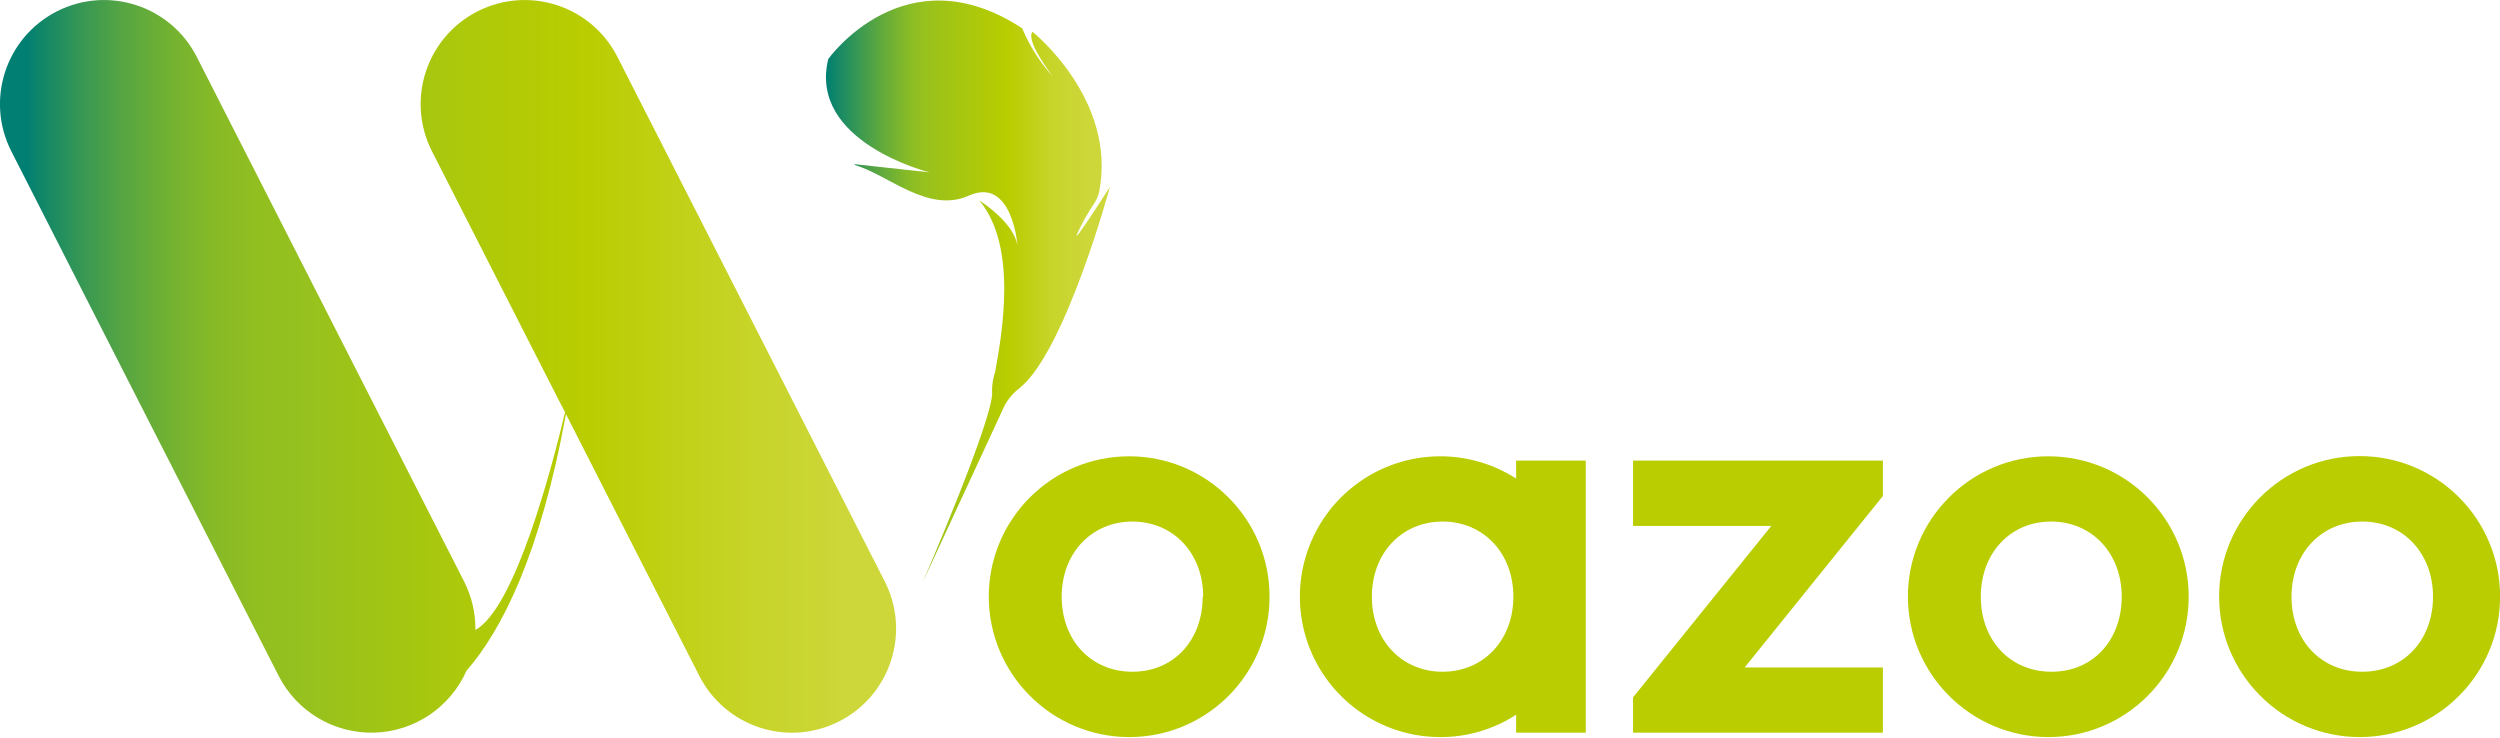
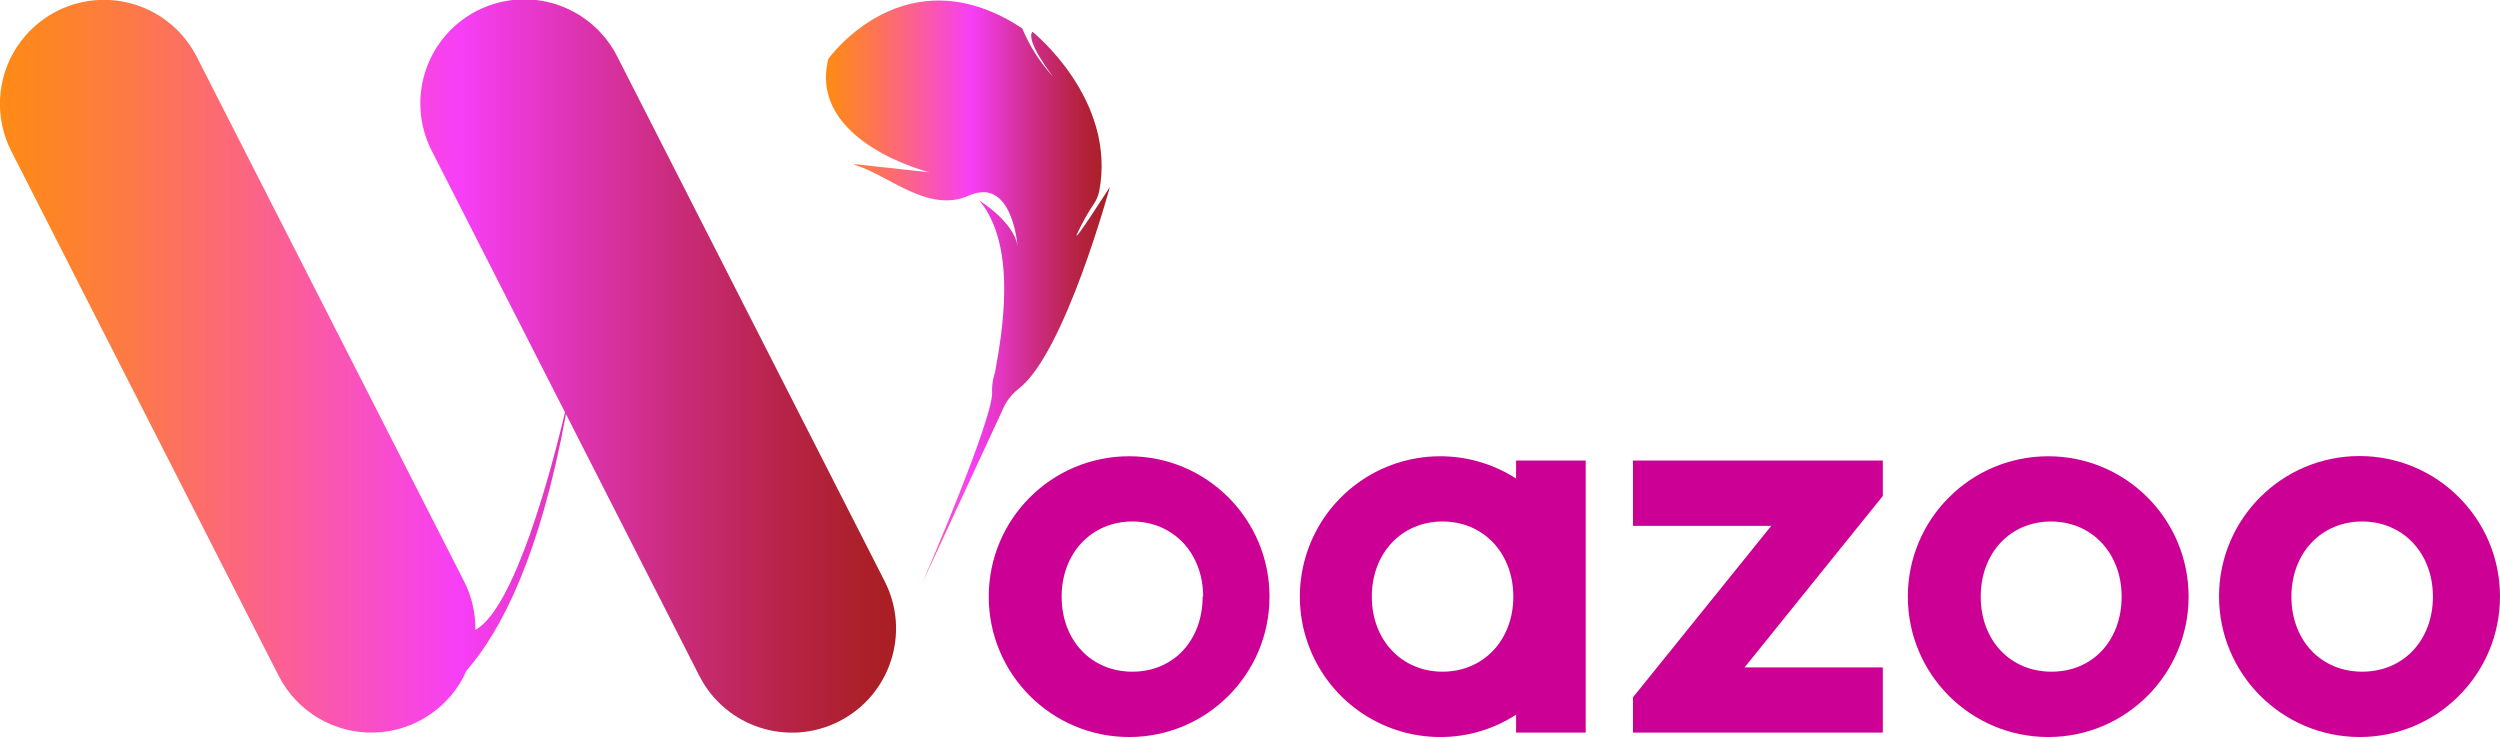
- <svg xmlns="http://www.w3.org/2000/svg" viewBox="0 0 244.85 72.19">
+ <svg xmlns="http://www.w3.org/2000/svg" viewBox="0 0 428.704 126.385">
  <defs>
-     <style>.cls-1{fill-rule:evenodd;fill:url(#Dégradé_sans_nom_24);}.cls-2{fill:url(#Dégradé_sans_nom_3);}.cls-3{fill:#b9cd00;}</style>
-     <linearGradient id="Dégradé_sans_nom_24" x1="80.91" y1="28.55" x2="108.71" y2="28.55" gradientUnits="userSpaceOnUse">
-       <stop offset="0" stop-color="#007f72" />
-       <stop offset="0.08" stop-color="#28915c" />
-       <stop offset="0.2" stop-color="#63ab3b" />
-       <stop offset="0.29" stop-color="#88bb26" />
-       <stop offset="0.34" stop-color="#96c11e" />
-       <stop offset="0.39" stop-color="#9dc318" />
-       <stop offset="0.64" stop-color="#b9cd00" />
-       <stop offset="0.69" stop-color="#bdcf0d" />
-       <stop offset="0.78" stop-color="#c6d426" />
-       <stop offset="0.87" stop-color="#cbd635" />
-       <stop offset="0.95" stop-color="#cdd73a" />
+     <style>.cls-1{fill-rule:evenodd;fill:url(#Dégradé_sans_nom);}.cls-2{fill:url(#Dégradé_sans_nom_2);}.cls-3{fill:#cd0096;}</style>
+     <linearGradient id="Dégradé_sans_nom" x1="141.636" y1="-1124.79" x2="190.333" y2="-1124.79" gradientTransform="matrix(1, 0, 0, -1, 0, -1074.772)" gradientUnits="userSpaceOnUse">
+       <stop offset="0" stop-color="#ff8a15" />
+       <stop offset="0.054" stop-color="#fe8524" />
+       <stop offset="0.159" stop-color="#fd774d" />
+       <stop offset="0.305" stop-color="#fb618f" />
+       <stop offset="0.484" stop-color="#f843e8" />
+       <stop offset="0.513" stop-color="#f73ef7" />
+       <stop offset="0.61" stop-color="#e436c3" />
+       <stop offset="0.748" stop-color="#cb2c7e" />
+       <stop offset="0.864" stop-color="#b9244c" />
+       <stop offset="0.951" stop-color="#ad202e" />
+       <stop offset="1" stop-color="#a91e22" />
    </linearGradient>
-     <linearGradient id="Dégradé_sans_nom_3" y1="35.88" x2="87.76" y2="35.88" gradientUnits="userSpaceOnUse">
-       <stop offset="0.03" stop-color="#007f72" />
-       <stop offset="0.04" stop-color="#0b846c" />
-       <stop offset="0.09" stop-color="#369754" />
-       <stop offset="0.14" stop-color="#58a641" />
-       <stop offset="0.19" stop-color="#73b231" />
-       <stop offset="0.24" stop-color="#87ba27" />
-       <stop offset="0.29" stop-color="#92bf20" />
-       <stop offset="0.34" stop-color="#96c11e" />
-       <stop offset="0.52" stop-color="#adc90a" />
-       <stop offset="0.65" stop-color="#b9cd00" />
-       <stop offset="0.84" stop-color="#c7d429" />
-       <stop offset="0.95" stop-color="#cdd73a" />
+     <linearGradient id="Dégradé_sans_nom_2" y1="-1137.59" x2="153.66" y2="-1137.59" gradientTransform="matrix(1, 0, 0, -1, 0, -1074.772)" gradientUnits="userSpaceOnUse">
+       <stop offset="0" stop-color="#ff8a15" />
+       <stop offset="0.054" stop-color="#fe8524" />
+       <stop offset="0.159" stop-color="#fd774d" />
+       <stop offset="0.305" stop-color="#fb618f" />
+       <stop offset="0.484" stop-color="#f843e8" />
+       <stop offset="0.513" stop-color="#f73ef7" />
+       <stop offset="0.61" stop-color="#e436c3" />
+       <stop offset="0.748" stop-color="#cb2c7e" />
+       <stop offset="0.864" stop-color="#b9244c" />
+       <stop offset="0.951" stop-color="#ad202e" />
+       <stop offset="1" stop-color="#a91e22" />
    </linearGradient>
  </defs>
  <g id="Calque_2" data-name="Calque 2">
    <g id="Calque_1-2" data-name="Calque 1">
-       <path class="cls-1" d="M90.34,57.09s7.2-16.62,6.82-18.81a5.84,5.84,0,0,1,.3-1.83c.63-3.52,2.27-12.25-1.54-16.81,0,0,3.38,2.09,3.74,4.44,0,0-.5-6.83-4.77-4.92-4,1.79-7.92-2.07-11.18-3,0,0,0-.08,0-.08l7.33.8s-11.91-2.95-9.92-11.1c0,0,7.5-10.56,19-3a16.07,16.07,0,0,0,3,4.71s-2.72-3.49-2-4.38c0,0,8.27,6.59,6.54,15.63a3.37,3.37,0,0,1-.46,1.13,21.67,21.67,0,0,0-1.69,3c-.63,1.43,3.2-4.57,3.2-4.57s-4.4,16.21-8.88,19.73a5.25,5.25,0,0,0-1.69,2.23Z" />
-       <path class="cls-2" d="M82.19,70.65a10.18,10.18,0,0,1-13.7-4.46L62,53.46l-.11-.22L55.43,40.56c-2.51,13.67-6.23,21.1-9.74,25.13a10.19,10.19,0,0,1-18.4.5L20.8,53.46l-.11-.22L13.5,39.14,7.71,27.78l-.11-.22L1.11,14.82A10.19,10.19,0,1,1,19.27,5.57L45.45,56.94a10.16,10.16,0,0,1,1.11,4.76c3.89-2.15,7.48-15.85,8.78-21.32l-.64-1.24L48.91,27.78l-.11-.22L42.31,14.82A10.19,10.19,0,1,1,60.47,5.57L86.65,56.94A10.19,10.19,0,0,1,82.19,70.65Z" />
-       <path class="cls-3" d="M96.84,58.44a13.75,13.75,0,1,1,13.75,13.75A13.78,13.78,0,0,1,96.84,58.44Zm21,0c0-4.27-2.94-7.36-6.93-7.36s-6.93,3.09-6.93,7.36,2.88,7.35,6.93,7.35S117.79,62.7,117.79,58.44Z" />
-       <path class="cls-3" d="M155.31,45.11V71.76h-6.82V70a13.57,13.57,0,0,1-7.41,2.19,13.75,13.75,0,1,1,7.41-25.32V45.11Zm-7.09,13.33c0-4.27-2.93-7.36-6.93-7.36s-6.93,3.09-6.93,7.36,2.93,7.35,6.93,7.35S148.22,62.7,148.22,58.44Z" />
-       <path class="cls-3" d="M184.41,48.58,170.87,65.37h13.54v6.39H159.94V68.3l13.54-16.79H159.94v-6.4h24.47Z" />
-       <path class="cls-3" d="M186.86,58.44a13.75,13.75,0,1,1,13.75,13.75A13.78,13.78,0,0,1,186.86,58.44Zm20.94,0c0-4.27-2.93-7.36-6.92-7.36S194,54.17,194,58.44s2.87,7.35,6.93,7.35S207.8,62.7,207.8,58.44Z" />
-       <path class="cls-3" d="M217.34,58.44a13.76,13.76,0,1,1,13.75,13.75A13.79,13.79,0,0,1,217.34,58.44Zm20.95,0c0-4.27-2.93-7.36-6.93-7.36s-6.93,3.09-6.93,7.36,2.88,7.35,6.93,7.35S238.29,62.7,238.29,58.44Z" />
+       <path class="cls-1" d="M158.171,99.948s12.606-29.098,11.94-32.933a10.224,10.224,0,0,1,.525-3.204c1.103-6.163,3.974-21.447-2.696-29.431,0,0,5.918,3.659,6.548,7.774,0,0-.875-11.958-8.351-8.614-7.003,3.134-13.866-3.624-19.574-5.252V28.148l12.833,1.401s-20.852-5.165-17.368-19.434c0,0,13.131-18.488,33.265-5.252a28.135,28.135,0,0,0,5.252,8.246s-4.762-6.11-3.502-7.668c0,0,14.479,11.538,11.45,27.365a5.9,5.9,0,0,1-.805,1.978,37.941,37.941,0,0,0-2.959,5.252c-1.103,2.504,5.603-8.001,5.603-8.001S182.63,60.415,174.786,66.578a9.192,9.192,0,0,0-2.959,3.904Z" />
+       <path class="cls-2" d="M143.902,123.689a17.823,17.823,0,0,1-23.974-7.784l-.012-.024L108.553,93.593l-.193-.385L97.051,71.008c-4.394,23.933-10.907,36.942-17.053,43.998a17.841,17.841,0,0,1-32.215.875L36.42,93.593l-.193-.385L23.64,68.521,13.503,48.632,13.31,48.247,1.947,25.942A17.841,17.841,0,1,1,33.742,9.747l45.836,89.939a17.788,17.788,0,0,1,1.943,8.334c6.811-3.764,13.096-27.75,15.372-37.327l-1.121-2.171L85.635,48.632l-.193-.385L74.08,25.942a17.841,17.841,0,1,1,31.794-16.195l45.836,89.939a17.841,17.841,0,0,1-7.795,23.996Z" />
+       <path class="cls-3" d="M169.551,102.312a24.073,24.073,0,1,1,24.073,24.073A24.073,24.073,0,0,1,169.551,102.312Zm36.767,0c0-7.476-5.147-12.886-12.133-12.886s-12.133,5.41-12.133,12.886,5.042,12.868,12.133,12.868,12.046-5.41,12.046-12.868Z" />
+       <path class="cls-3" d="M271.92,78.974v46.659H259.98V122.551a23.758,23.758,0,0,1-12.973,3.834,24.073,24.073,0,1,1,12.973-44.33V78.974Zm-12.413,23.338c0-7.476-5.13-12.886-12.133-12.886s-12.133,5.41-12.133,12.886,5.13,12.868,12.133,12.868S259.507,109.77,259.507,102.312Z" />
+       <path class="cls-3" d="M322.869,85.049l-23.706,29.396h23.706v11.188h-42.842v-6.058l23.706-29.396h-23.706V78.974h42.842Z" />
+       <path class="cls-3" d="M327.158,102.312a24.073,24.073,0,1,1,24.073,24.073A24.073,24.073,0,0,1,327.158,102.312Zm36.662,0c0-7.476-5.13-12.886-12.116-12.886s-12.046,5.41-12.046,12.886,5.025,12.868,12.133,12.868S363.82,109.77,363.82,102.312Z" />
+       <path class="cls-3" d="M380.522,102.312a24.091,24.091,0,1,1,24.108,24.073h-.035A24.144,24.144,0,0,1,380.522,102.312Zm36.679,0c0-7.476-5.13-12.886-12.133-12.886s-12.133,5.41-12.133,12.886,5.042,12.868,12.133,12.868S417.202,109.77,417.202,102.312Z" />
    </g>
  </g>
</svg>
